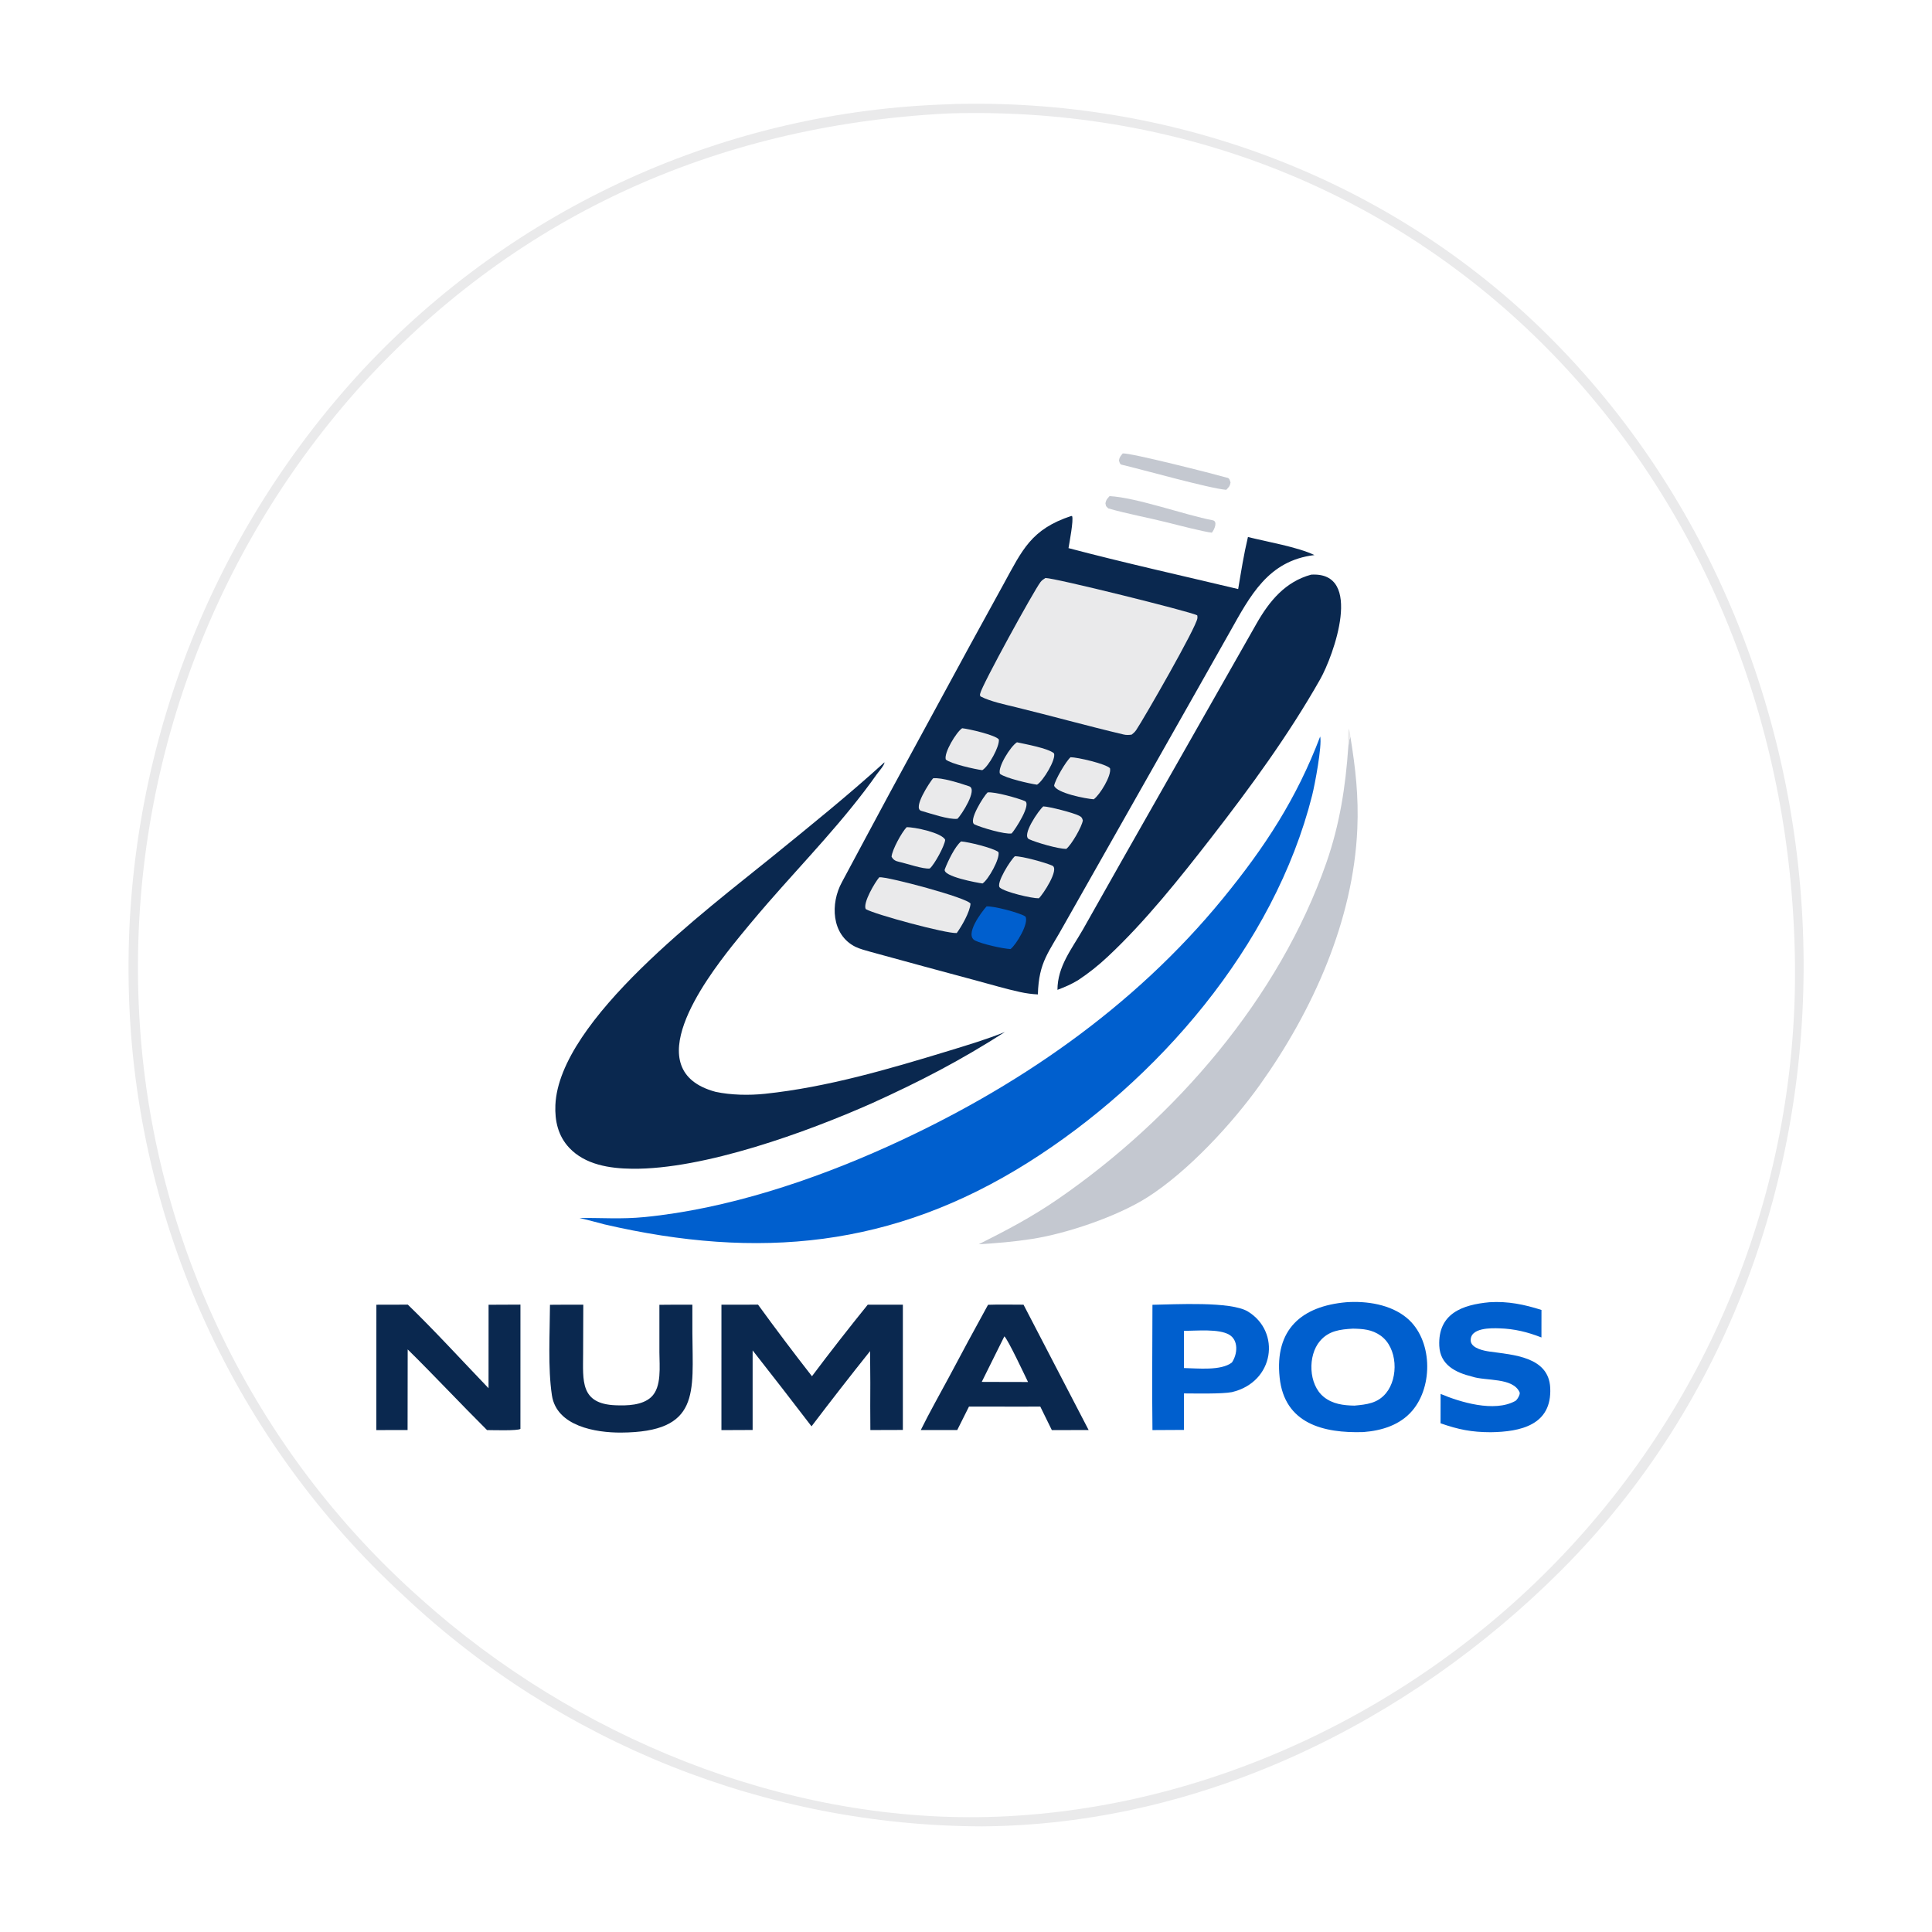
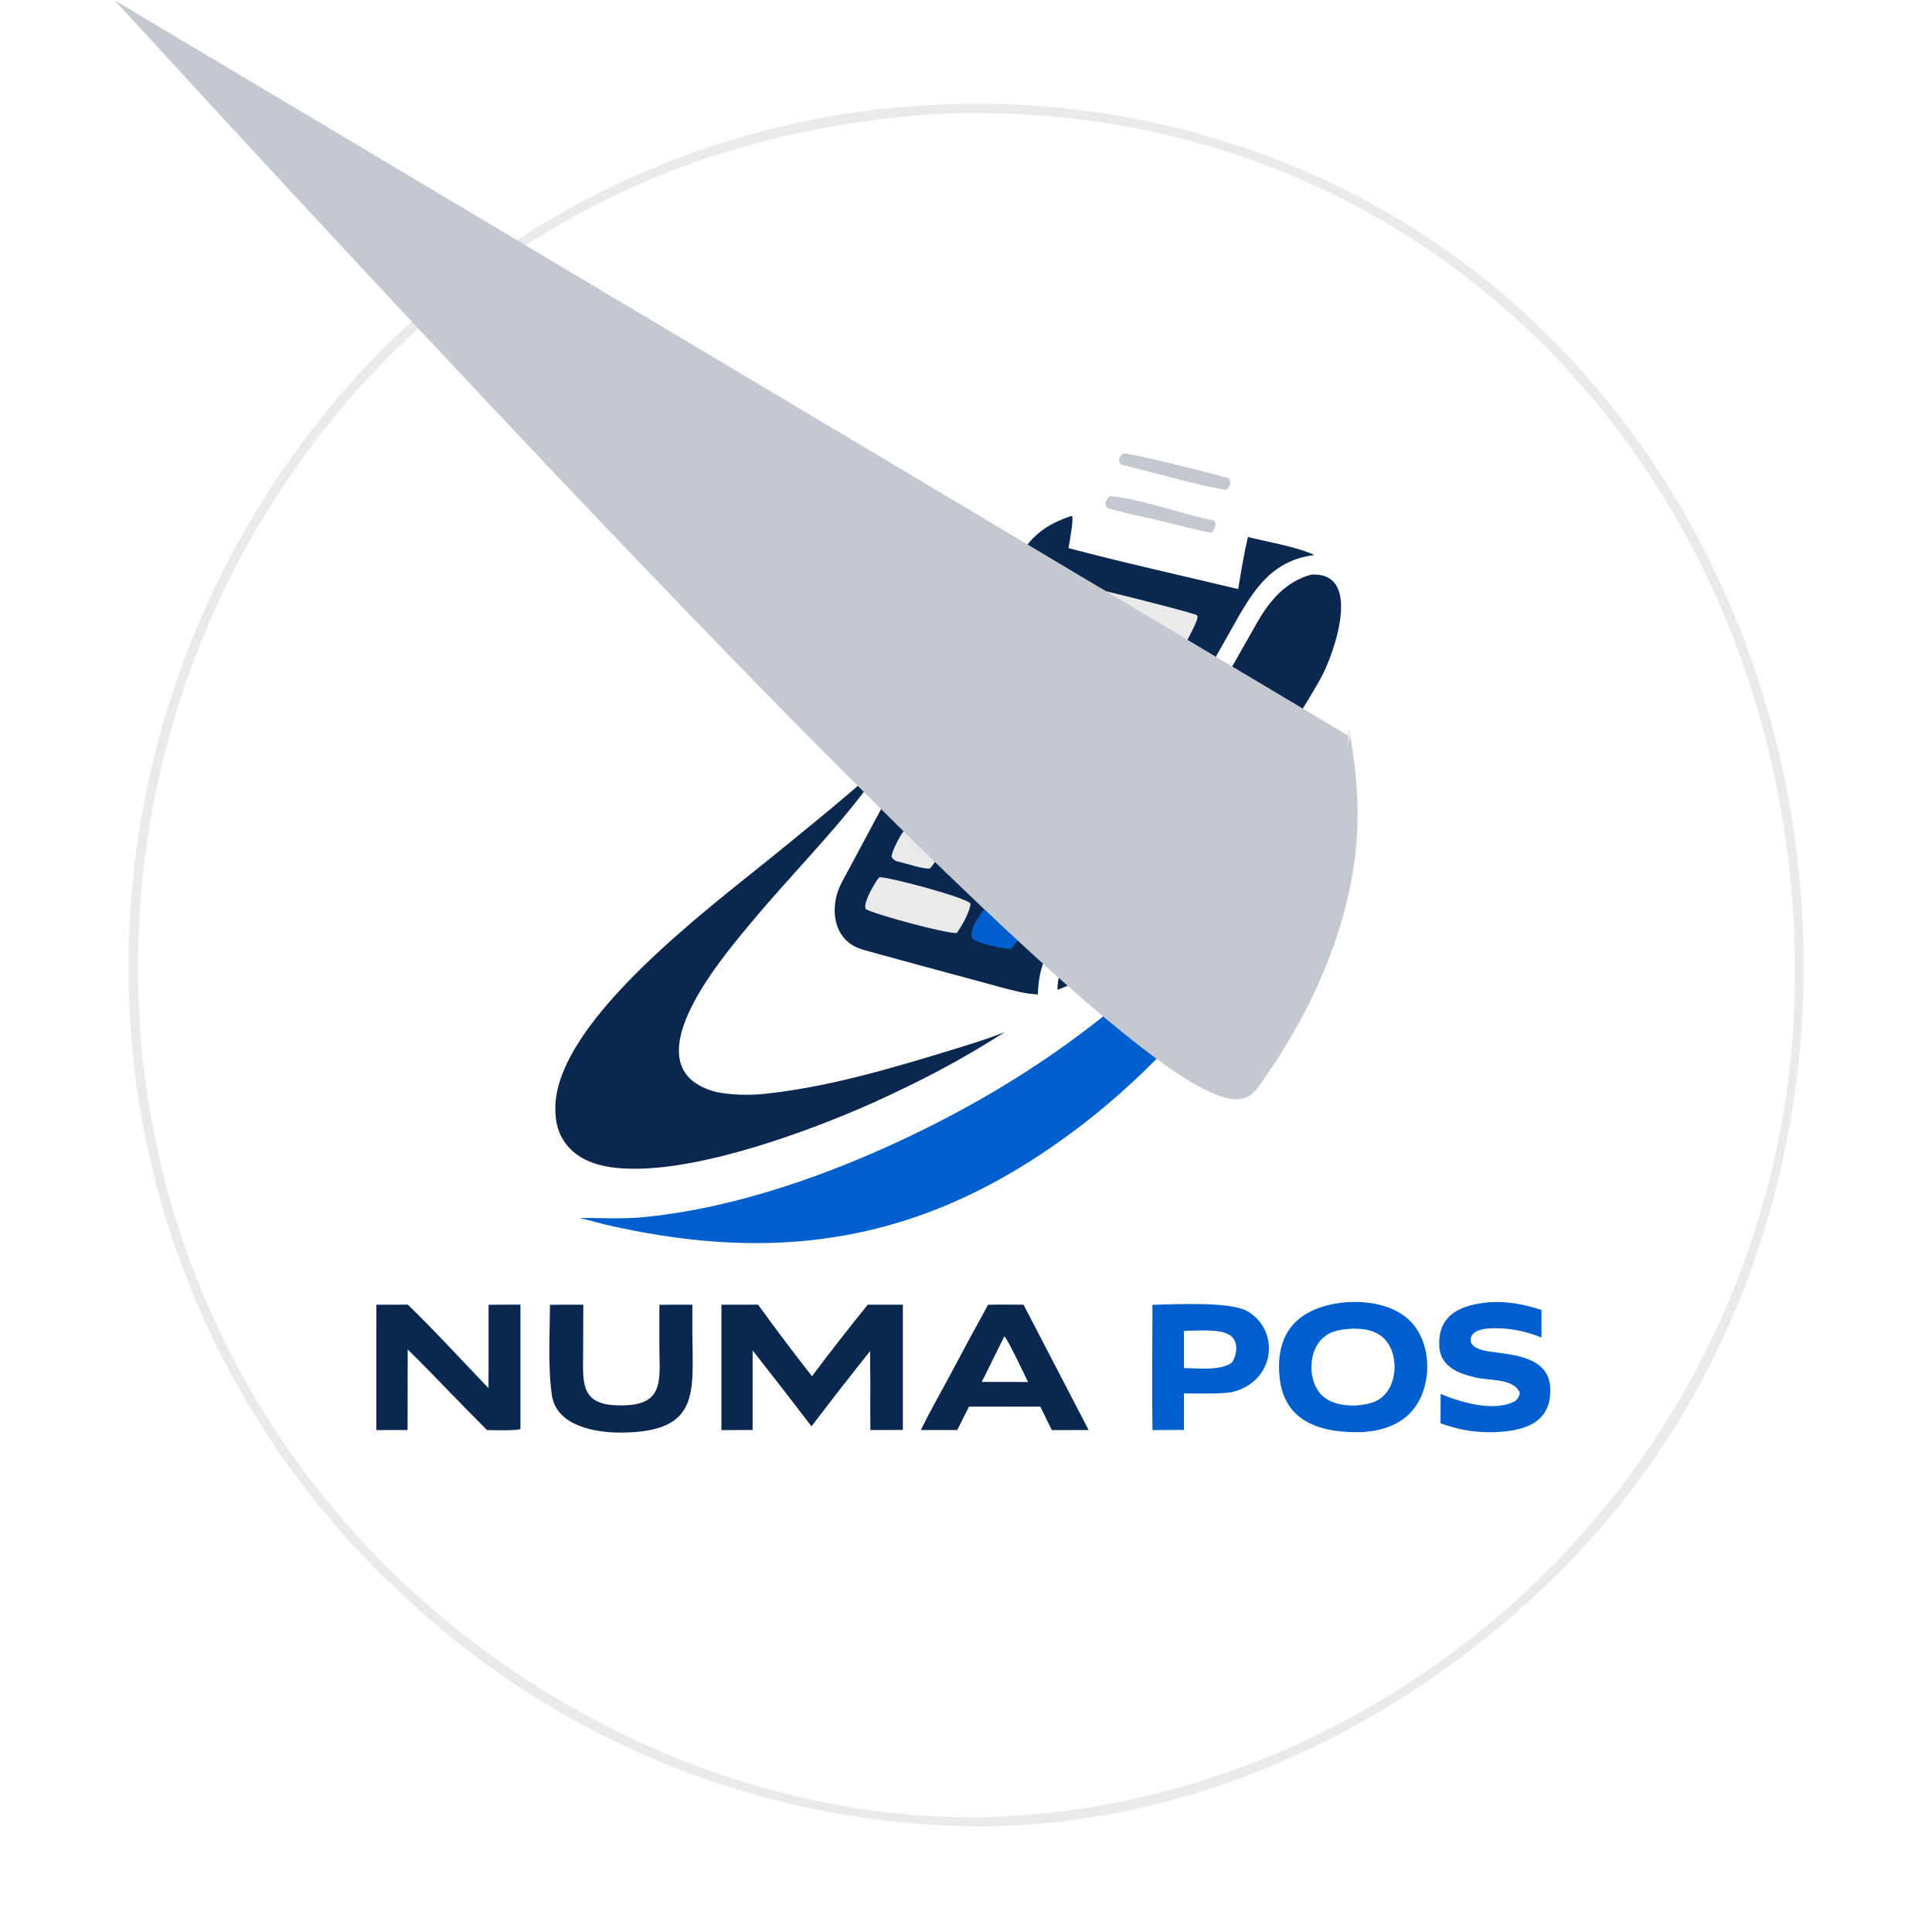
<svg xmlns="http://www.w3.org/2000/svg" version="1.1" style="display: block;" viewBox="0 0 2048 2048" width="1254" height="1254" preserveAspectRatio="none">
  <path transform="translate(0,0)" fill="rgb(255,255,255)" d="M 0 0 L 2048 0 L 2048 2048 L 0 2048 L 0 0 z" />
  <path transform="translate(0,0)" fill="rgb(234,234,235)" d="M 1006.74 110.5 C 1011.08 110.152 1014.64 110.186 1018.93 110.112 C 1250.23 106.004 1474.66 191.2 1639.42 354.056 C 1991.46 702.012 2008.35 1310.6 1655.33 1664.2 C 1493.08 1826.7 1272.72 1934.44 1040.82 1936.03 C 813.055 1935.31 594.077 1848.03 428.266 1691.87 C 248.954 1527.29 143.788 1297.2 136.667 1053.91 C 129.284 809.56 218.115 572.077 384.046 392.555 C 545.577 219.102 769.82 117.528 1006.74 110.5 z" />
  <path transform="translate(0,0)" fill="rgb(255,255,255)" d="M 1001.64 120.436 C 1003.56 120.319 1005.49 120.23 1007.43 120.166 C 1516.51 106.032 1888.39 505.903 1902.37 1003.28 C 1909.82 1242.38 1821.44 1474.56 1656.87 1648.17 C 1499.87 1813.79 1276.94 1920.03 1047.75 1926.06 C 829.149 1931.65 608.491 1840.29 446.743 1695.35 C 268.511 1537.63 160.821 1315.13 147.697 1077.5 C 133.974 834.405 216.922 595.743 378.454 413.557 C 543.109 230.331 756.845 133.698 1001.64 120.436 z" />
  <path transform="translate(0,0)" fill="rgb(10,40,79)" d="M 1135.53 546.951 L 1136.5 547.166 C 1138.16 551.491 1133.65 574.924 1132.67 581.027 C 1190.3 596.27 1254.15 610.519 1312.51 624.428 C 1315.73 605.384 1318.39 588.074 1322.87 569.247 C 1342.72 574.23 1375.86 579.884 1393.35 588.402 C 1344.22 594.289 1325.22 631.656 1303.59 670.077 L 1267.15 734.569 L 1128.5 979.384 C 1111.78 1009.83 1101.2 1019.1 1100.18 1054.13 C 1093.9 1053.81 1087.66 1052.98 1081.51 1051.64 C 1066.28 1048.34 1050.67 1043.65 1035.55 1039.61 C 998.035 1029.58 960.52 1019.34 923.07 1009.07 C 918.439 1007.8 911.009 1005.78 906.728 1003.63 C 881.173 990.842 880.103 957.666 892.466 935.118 C 909.427 903.604 926.091 872.143 943.083 840.741 L 1027.69 685.031 L 1063.74 619.343 C 1083.83 582.736 1093.01 561.071 1135.53 546.951 z" />
  <path transform="translate(0,0)" fill="rgb(234,234,235)" d="M 1108.2 612.707 C 1118.09 612.568 1260.97 648.096 1269.1 652.245 C 1269.34 653.577 1269.43 653.705 1269.3 655.275 C 1268.58 664.303 1212.26 762.296 1204.42 773.881 C 1203.11 775.826 1201.46 777.324 1199.61 778.735 C 1196.54 779.143 1194.12 779.319 1191.04 778.595 C 1152.8 769.56 1114.91 758.961 1076.73 749.628 C 1065.14 746.796 1049.94 743.655 1039.43 738.253 C 1038.55 736.353 1038.64 737.261 1039.11 734.982 C 1040.85 726.431 1095.7 626.495 1103.03 616.931 C 1104.4 615.136 1106.3 613.879 1108.2 612.707 z" />
  <path transform="translate(0,0)" fill="rgb(234,234,235)" d="M 932.066 929.94 C 939.928 928.879 1026.56 951.908 1028.81 957.981 C 1027.99 966.987 1019.53 981.742 1014.2 989.05 C 1003.6 989.959 927.445 969.424 917.696 963.668 C 914.517 957.134 927.363 935.417 932.066 929.94 z" />
  <path transform="translate(0,0)" fill="rgb(0,95,206)" d="M 1045.81 960.816 C 1052.91 960.229 1081 967.454 1087.08 971.628 C 1090.85 978.963 1077.24 1001.36 1071.22 1006.06 C 1062.66 1005.61 1041.37 1000.8 1033.7 997.03 C 1022.01 991.282 1040.28 966.923 1045.81 960.816 z" />
  <path transform="translate(0,0)" fill="rgb(234,234,235)" d="M 1105.92 854.805 C 1112.33 855.015 1137.68 861.502 1143.88 864.687 C 1146.9 866.237 1147.04 867.079 1147.84 869.699 C 1146.89 876.257 1136.05 895.233 1130.29 899.893 C 1121.46 899.784 1099.3 893.436 1090.93 889.632 C 1082.41 885.761 1101.11 858.834 1105.92 854.805 z" />
  <path transform="translate(0,0)" fill="rgb(234,234,235)" d="M 1134.82 802.693 C 1141.99 802.673 1172.5 809.703 1176.65 814.402 C 1178.45 822.221 1165.84 842.673 1159.41 847.265 C 1150.95 846.724 1120.06 840.69 1117.41 832.831 C 1118.49 826.588 1129.77 807.207 1134.82 802.693 z" />
  <path transform="translate(0,0)" fill="rgb(234,234,235)" d="M 1075.84 907.663 C 1083.95 907.607 1108.25 914.407 1115.48 917.616 C 1123.44 921.143 1105.41 948.528 1101.21 952.234 C 1093.67 952.391 1065.67 945.765 1059.97 940.974 C 1055.11 936.892 1071.51 911.18 1075.84 907.663 z" />
  <path transform="translate(0,0)" fill="rgb(234,234,235)" d="M 1078.02 786.862 C 1087.35 788.898 1110.82 793.116 1117.24 798.516 C 1119.84 804.63 1105.75 828.053 1099.3 831.796 C 1091.09 830.671 1066.14 824.957 1060 820.294 C 1057.2 813.521 1071.23 791.025 1078.02 786.862 z" />
  <path transform="translate(0,0)" fill="rgb(234,234,235)" d="M 1046.89 839.992 C 1054.57 839.101 1078.98 846.046 1086.4 849.156 C 1093.77 852.251 1076.2 879.348 1072.39 883.483 C 1065.25 884.739 1040.1 877.29 1033.09 873.946 C 1025.87 870.504 1042.82 843.825 1046.89 839.992 z" />
  <path transform="translate(0,0)" fill="rgb(234,234,235)" d="M 1018.83 891.935 C 1026.59 892.517 1052.4 898.687 1058.4 903.213 C 1060.39 909.843 1047.53 932.844 1041.52 936.512 C 1036.44 935.883 998.633 929.038 1001.55 921.42 C 1004.58 913.488 1012.18 897.256 1018.83 891.935 z" />
  <path transform="translate(0,0)" fill="rgb(234,234,235)" d="M 989.079 825.054 C 997.814 823.789 1018.75 830.583 1027.37 833.509 C 1036.77 836.697 1019.12 863.952 1014.94 867.963 C 1005.82 869.057 986.053 862.23 976.57 859.527 C 967.184 856.851 985.544 829.219 989.079 825.054 z" />
  <path transform="translate(0,0)" fill="rgb(234,234,235)" d="M 1019.92 771.954 C 1026.95 772.663 1055.38 779.173 1058.82 783.864 C 1059.77 791.18 1047.99 812.548 1041.25 816.413 C 1033.6 815.434 1008.07 809.792 1002.57 805.132 C 1000.34 798.15 1013.75 775.974 1019.92 771.954 z" />
  <path transform="translate(0,0)" fill="rgb(234,234,235)" d="M 961.054 876.897 C 968.884 876.522 998.677 882.803 1001.93 890.266 C 1001.44 896.428 990.69 916.252 985.633 920.625 C 978.9 921.578 960.852 915.276 953.161 913.619 C 949.261 912.778 946.92 911.519 945.085 908.125 C 945.741 900.672 955.889 882.253 961.054 876.897 z" />
  <path transform="translate(0,0)" fill="rgb(0,95,206)" d="M 1399.46 780.707 C 1401.54 790.74 1393.82 831.62 1390.95 843.038 C 1350.69 1002.95 1226.87 1145.96 1089.94 1232.21 C 946.281 1322.7 803.645 1335.62 640.764 1297.9 C 631.961 1295.5 623.122 1293.23 614.249 1291.1 C 638.196 1290.87 658.56 1292.57 683.401 1290.13 C 770.579 1281.54 861.421 1251.27 940.712 1215.45 C 1076.81 1153.98 1201.57 1068.4 1296.52 952.214 C 1340.99 897.789 1374.42 846.57 1399.46 780.707 z" />
  <path transform="translate(0,0)" fill="rgb(10,40,79)" d="M 937.603 808.037 C 937.722 810.932 931.42 817.959 929.392 820.828 C 894.891 869.629 853.052 912.326 813.889 957.301 C 800.967 972.18 788.343 987.316 776.023 1002.7 C 747.278 1039.14 675.246 1135.01 758.56 1157.39 C 774.815 1160.88 794.257 1161.23 810.913 1159.47 C 876.924 1152.49 942.21 1133.3 1005.52 1113.98 C 1025.29 1107.95 1046.53 1101.51 1065.25 1093.97 C 1017.65 1124.44 975.438 1146.31 924.252 1169.5 C 855.54 1200.01 746.064 1239.84 669.988 1238.92 C 646.39 1238.64 620.29 1234.75 603.36 1216.66 C 591.568 1204.06 588.016 1188.17 588.733 1171.45 C 592.608 1080.98 750.283 963.663 817.959 908.677 C 858.398 875.82 899.036 843.103 937.603 808.037 z" />
  <path transform="translate(0,0)" fill="rgb(10,40,79)" d="M 1389.83 609.166 C 1445.96 605.638 1413.57 695.147 1399.38 720.183 C 1366.04 779.001 1325.43 834.561 1284 887.932 C 1250.67 930.87 1213.84 977.124 1174.21 1014.14 C 1164.47 1023.32 1153.96 1031.65 1142.8 1039.05 C 1135.08 1043.64 1129.27 1046.1 1120.94 1049.28 C 1121.01 1024.42 1135.98 1006.18 1147.99 985.235 L 1189.14 912.383 L 1332.13 660.765 C 1345.62 637.132 1362.43 616.655 1389.83 609.166 z" />
-   <path transform="translate(0,0)" fill="rgb(196,200,208)" d="M 1431.5 781.186 C 1436.97 814.667 1440.27 844.244 1438.82 878.408 C 1434.68 975.668 1391.67 1071.19 1335.87 1149.52 C 1306.33 1190.98 1259.45 1241.73 1216.31 1269.19 C 1184.45 1289.47 1130.64 1307.73 1093.5 1313.4 C 1074.16 1316.36 1057.1 1317.79 1037.49 1318.97 C 1067.05 1304.13 1093.62 1290.23 1121.4 1271.1 C 1245.59 1185.57 1356.04 1058 1406.09 914.274 C 1420.2 873.735 1426.37 833.833 1429.25 791.56 C 1430.21 786.99 1429.25 786.016 1431.5 781.186 z" />
+   <path transform="translate(0,0)" fill="rgb(196,200,208)" d="M 1431.5 781.186 C 1436.97 814.667 1440.27 844.244 1438.82 878.408 C 1434.68 975.668 1391.67 1071.19 1335.87 1149.52 C 1306.33 1190.98 1259.45 1241.73 121.6.41 1269.19 C 1184.45 1289.47 1130.64 1307.73 1093.5 1313.4 C 1074.16 131.6.46 1057.1 1317.79 1037.49 1318.97 C 1067.05 1304.13 1093.62 1290.23 1121.4 1271.1 C 1245.59 1185.57 1356.04 1058 1406.09 914.274 C 1420.2 873.735 1426.37 833.833 1429.25 791.56 C 1430.21 786.99 1429.25 786.016 1431.5 781.186 z" />
  <path transform="translate(0,0)" fill="rgb(0,95,206)" d="M 1427.26 1380.41 C 1448.79 1378.94 1474 1382.7 1491.24 1397.03 C 1518.56 1419.74 1519.57 1469.05 1497.07 1495.39 C 1484.04 1510.64 1464.75 1516.54 1445.25 1518.05 C 1402.87 1519.41 1361.63 1509.12 1356.48 1460.36 C 1351.07 1409.21 1379.72 1384.56 1427.26 1380.41 z" />
  <path transform="translate(0,0)" fill="rgb(255,255,255)" d="M 1434.19 1408.42 C 1444.89 1408.65 1454.23 1409.23 1463.5 1415.81 C 1481.5 1428.59 1482.74 1460.36 1469.28 1476.75 C 1460.38 1487.59 1448.82 1488.82 1435.75 1490.01 C 1424.2 1489.81 1412.67 1488.43 1403.18 1480.74 C 1387.06 1467.67 1386.04 1437.05 1399.19 1421.57 C 1408.54 1410.56 1420.64 1409.2 1434.19 1408.42 z" />
  <path transform="translate(0,0)" fill="rgb(10,40,79)" d="M 764.757 1383.04 L 803.561 1382.99 C 822.164 1408.62 841.218 1433.92 860.714 1458.88 C 879.063 1434.32 900.621 1406.82 919.845 1383.02 L 957.082 1383.04 L 957.072 1515.8 L 922.619 1515.91 C 922.469 1499.29 922.451 1482.68 922.567 1466.06 L 922.332 1432.21 C 901.315 1458.55 880.616 1485.14 860.24 1511.98 C 839.613 1485 818.807 1458.17 797.822 1431.47 L 797.817 1515.84 L 764.742 1515.98 L 764.757 1383.04 z" />
  <path transform="translate(0,0)" fill="rgb(10,40,79)" d="M 517.912 1383.09 L 551.696 1382.94 L 551.671 1514.66 C 549.186 1516.87 521.443 1515.96 516.271 1515.94 C 487.868 1487.7 460.646 1458.48 432.17 1430.43 L 432.055 1515.88 L 398.932 1515.95 L 398.975 1383.06 L 432.305 1382.98 C 459.19 1408.87 491.582 1444.18 517.872 1471.56 L 517.912 1383.09 z" />
  <path transform="translate(0,0)" fill="rgb(10,40,79)" d="M 1047.37 1383.13 C 1058.97 1382.66 1073.17 1383.03 1084.98 1383.02 L 1153.99 1515.88 L 1115 1515.98 L 1102.76 1491.06 L 1083.96 1491.09 L 1027.14 1491.06 L 1014.71 1515.92 L 976.077 1515.89 C 985.051 1497.65 996.351 1477.66 1006.1 1459.53 C 1019.64 1433.95 1033.4 1408.48 1047.37 1383.13 z" />
  <path transform="translate(0,0)" fill="rgb(255,255,255)" d="M 1064.66 1416.59 C 1068.21 1419.36 1086.44 1458.16 1089.75 1464.99 L 1065.33 1464.94 L 1040.69 1464.86 L 1064.66 1416.59 z" />
  <path transform="translate(0,0)" fill="rgb(0,95,206)" d="M 1221.64 1383.13 C 1245.65 1382.75 1304.77 1379.25 1322.84 1390.27 C 1357.98 1411.71 1351.02 1465.05 1305.86 1475.72 C 1294.9 1477.77 1267.6 1477.11 1255.06 1477.08 L 1255 1515.77 L 1221.65 1515.95 C 1221.07 1472.18 1221.61 1427 1221.64 1383.13 z" />
  <path transform="translate(0,0)" fill="rgb(255,255,255)" d="M 1255.06 1410.78 C 1268.21 1410.75 1292.02 1408.31 1303.05 1414.86 C 1313 1420.76 1311.97 1435.23 1305.88 1444.31 C 1294.36 1453.25 1269.8 1450.47 1255.04 1450.19 L 1255.06 1410.78 z" />
  <path transform="translate(0,0)" fill="rgb(10,40,79)" d="M 582.998 1383.13 C 594.683 1382.96 606.611 1383.04 618.318 1383.01 L 618.127 1435.05 C 618.081 1463.32 614.724 1488.15 652.454 1489.64 C 664.791 1490.13 680.733 1489.79 690.223 1481.02 C 701.702 1470.41 699.004 1447.99 698.993 1433.53 L 698.993 1383.15 C 710.503 1382.94 722.389 1383.05 733.931 1383 L 733.948 1412.91 C 734.286 1476.29 742.574 1518.15 658.238 1518.6 C 631.729 1518.74 590.018 1511.99 585.05 1479.08 C 580.646 1449.91 582.873 1413.2 582.998 1383.13 z" />
  <path transform="translate(0,0)" fill="rgb(0,95,206)" d="M 1578.97 1380.41 C 1598.27 1379.19 1615.82 1382.78 1634.03 1388.6 L 1633.99 1417.76 C 1619.48 1412.11 1605.62 1408.56 1589.22 1408.09 C 1581.7 1407.87 1557.34 1406.93 1559.09 1422.03 C 1560.58 1429.56 1573.42 1431.94 1579.28 1432.76 C 1603.95 1436.24 1641.68 1438.08 1643.3 1471.09 C 1645.24 1510.74 1611.72 1517.78 1580.22 1518.21 C 1559.88 1518.18 1546.03 1515.39 1527.04 1508.74 L 1527.1 1477.61 C 1547.35 1486.14 1583.93 1497.53 1606.39 1485.03 C 1608.28 1483.98 1611.72 1477.98 1610.89 1476.04 C 1603.88 1459.88 1574.91 1464.16 1560.44 1459.24 C 1543.08 1455.01 1526.59 1446.91 1525.7 1426.66 C 1524.21 1392.37 1550.11 1383.06 1578.97 1380.41 z" />
  <path transform="translate(0,0)" fill="rgb(196,200,208)" d="M 1190.14 480.653 C 1198.31 479.882 1285.44 502.035 1301.48 506.587 C 1303.37 507.124 1303.88 509.76 1304.42 511.534 C 1303.65 515.6 1302.84 516.008 1299.9 519.222 C 1282.16 517.849 1210.15 497.524 1188.72 492.525 C 1187.05 492.136 1186.58 489.593 1186.16 488.023 C 1186.71 484.464 1187.92 483.473 1190.14 480.653 z" />
  <path transform="translate(0,0)" fill="rgb(196,200,208)" d="M 1176.21 525.895 C 1205.22 527.49 1255.61 545.796 1285.53 551.527 C 1291.09 552.592 1287.37 561.327 1284.62 564.659 C 1276.41 563.825 1247.81 556.461 1237.38 553.816 C 1218.09 548.927 1193.41 544.4 1174.81 538.913 C 1171.8 535.773 1172.73 537.56 1171.79 533.425 C 1172.67 529.472 1173.41 529.069 1176.21 525.895 z" />
  <path transform="translate(0,0)" fill="rgb(234,234,235)" d="M 1429.25 791.56 C 1429.14 785.914 1428.71 777.815 1429.48 772.495 C 1431.13 774.995 1431.13 778.102 1431.5 781.186 C 1429.25 786.016 1430.21 786.99 1429.25 791.56 z" />
</svg>
